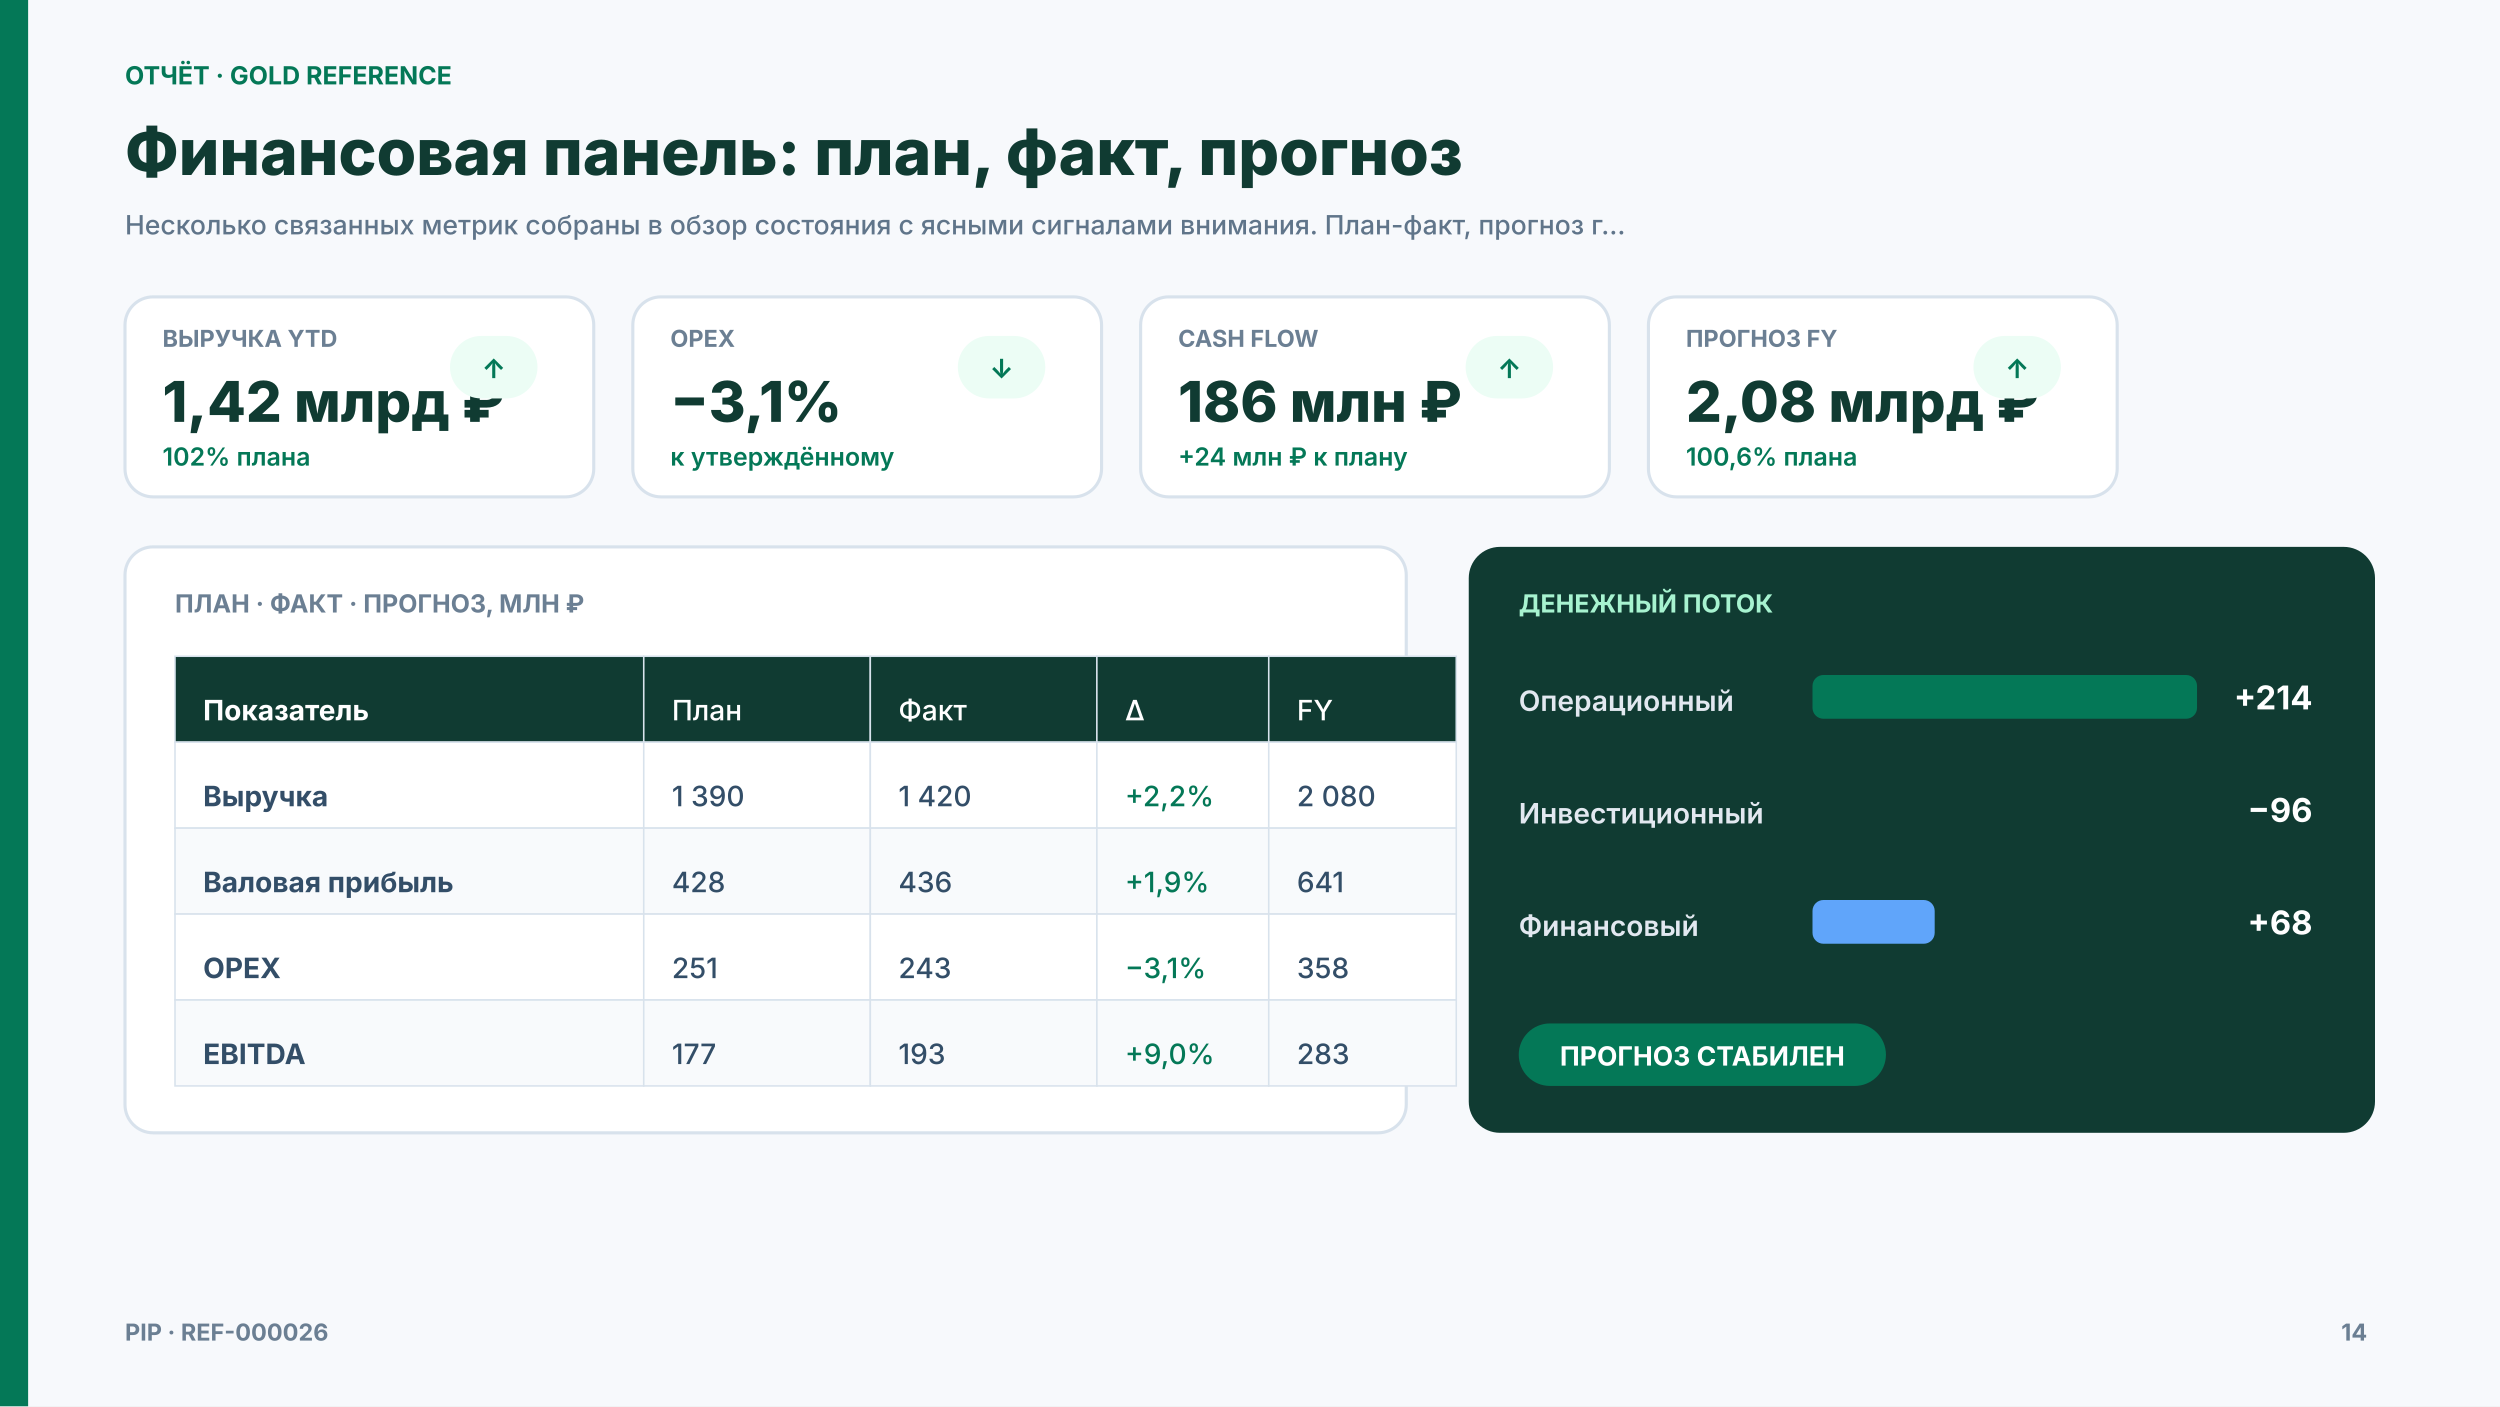
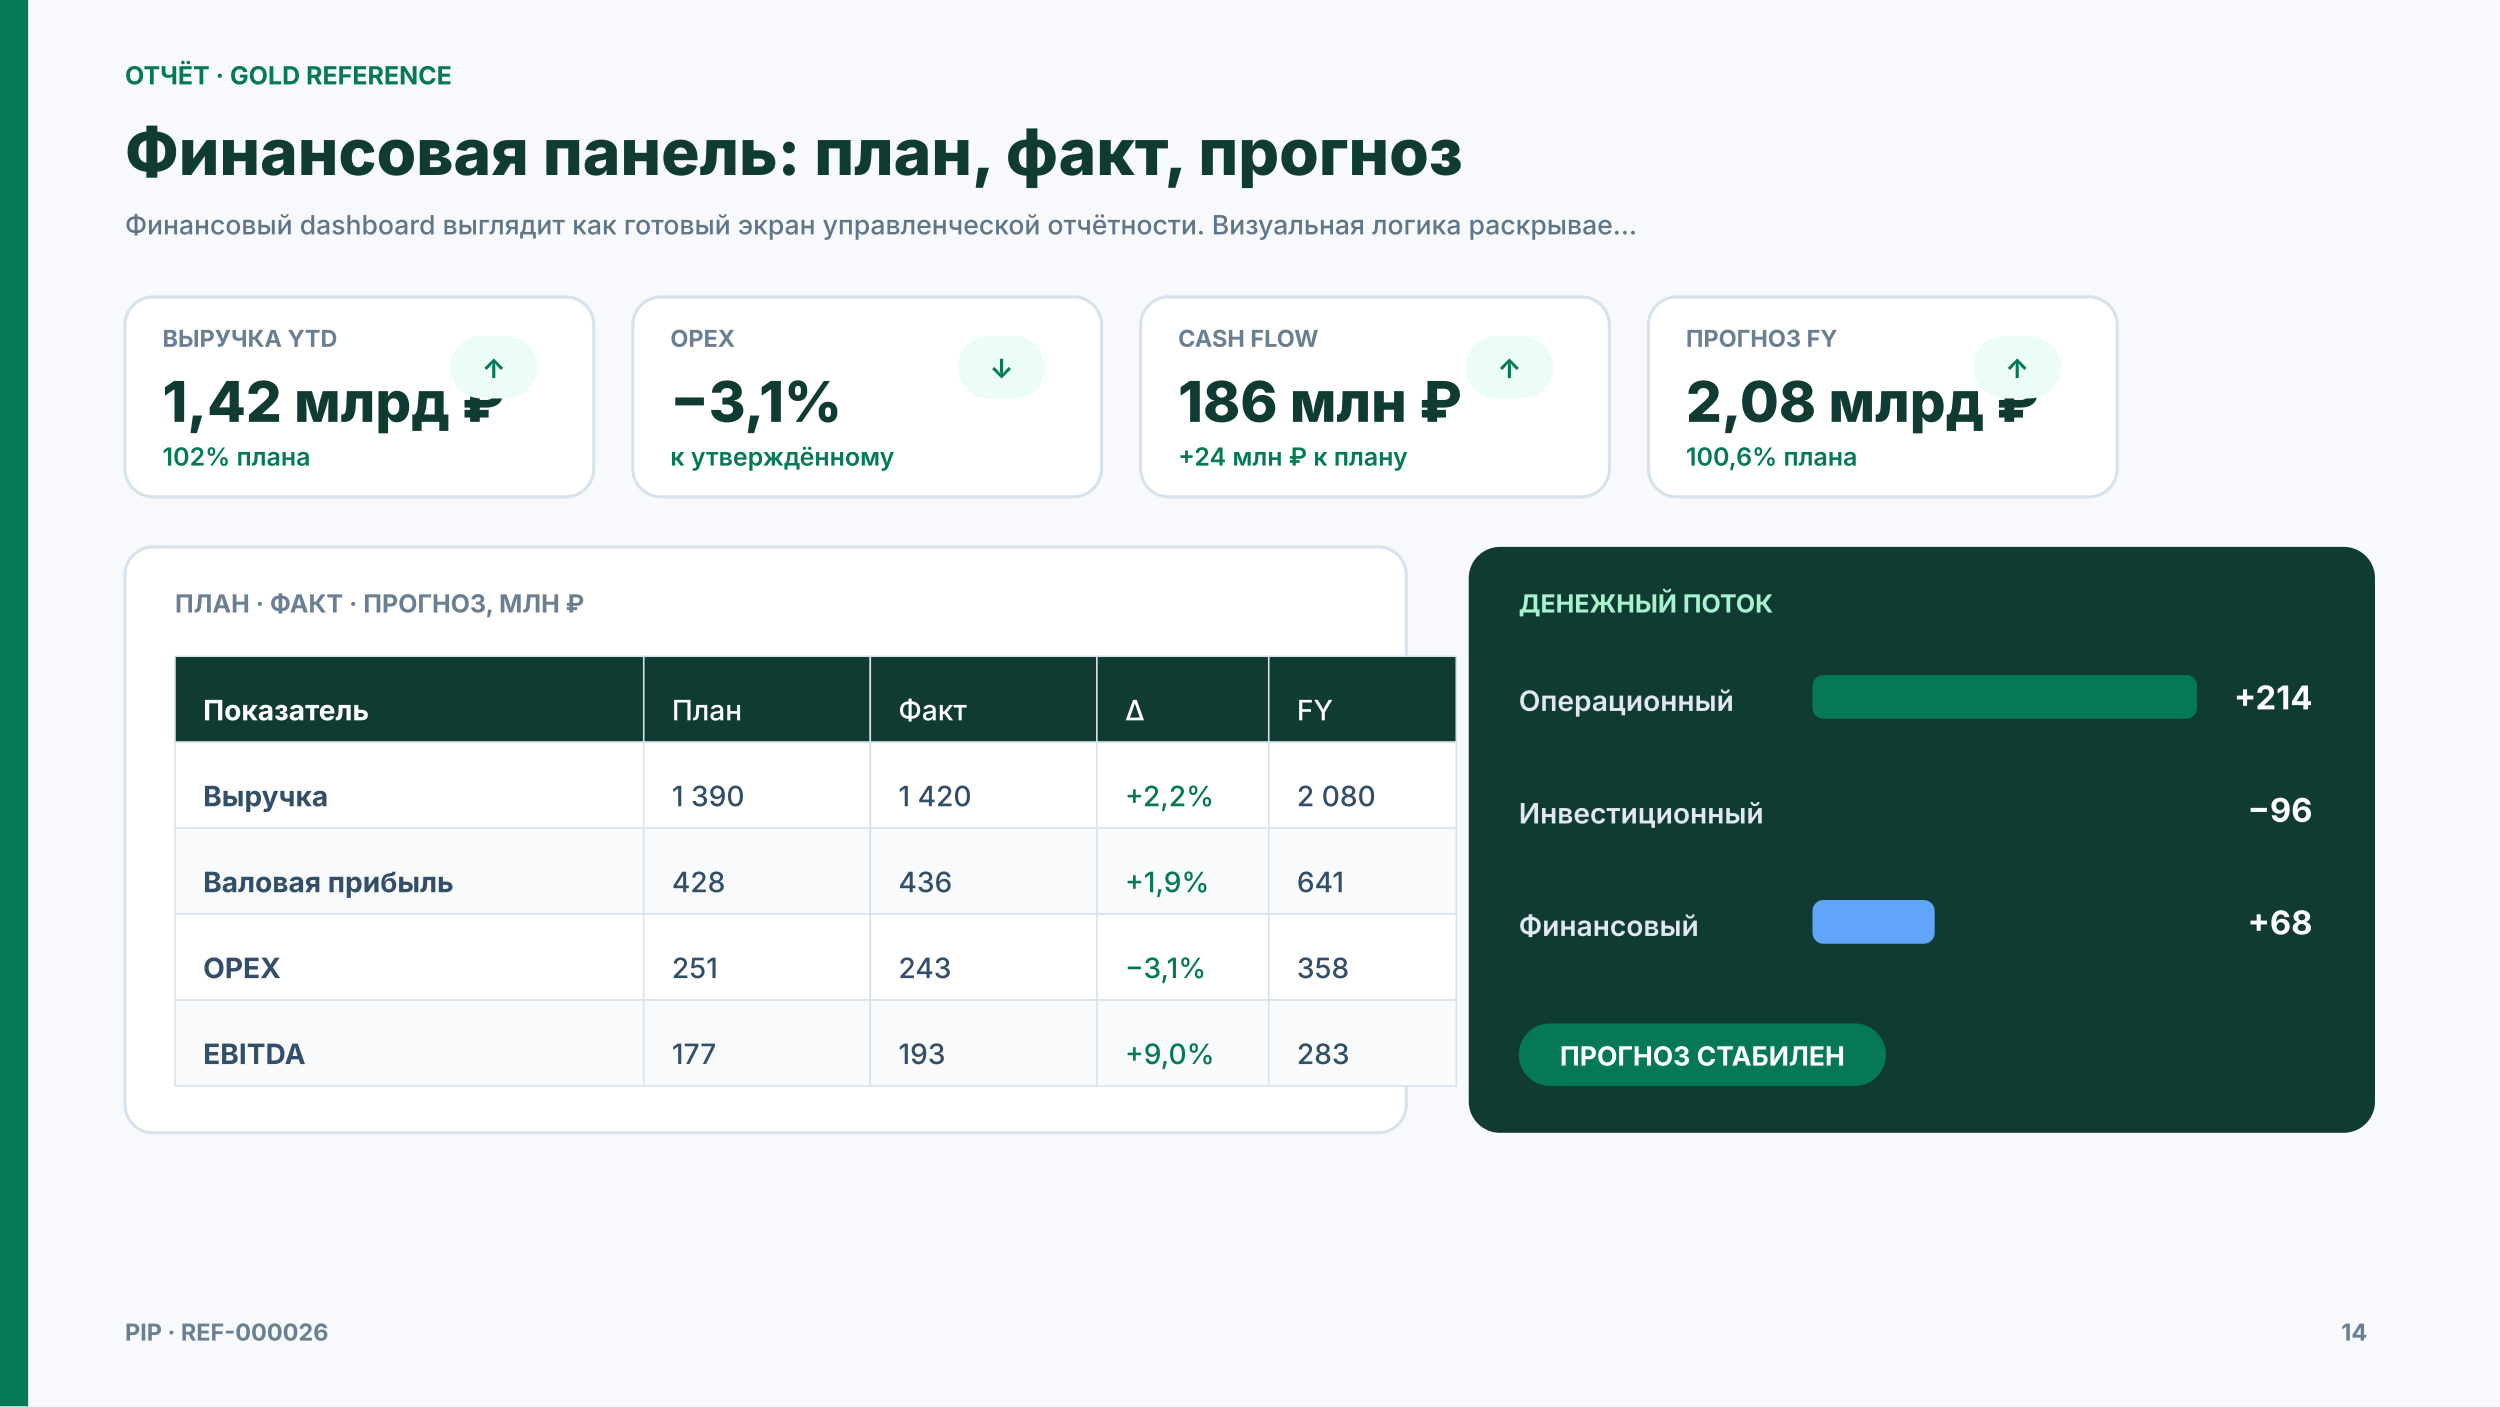
- <svg xmlns="http://www.w3.org/2000/svg" viewBox="0 0 1600 900" role="img" aria-labelledby="title description" data-gold="true" data-layout="gold-14">
+ <svg xmlns="http://www.w3.org/2000/svg" viewBox="0 0 1600 900" role="img" aria-labelledby="title description" data-gold="true" data-source-backed="true" data-preview-mode="original_pip_interpretation" data-layout="gold-14">
  <rect width="1600" height="900" fill="#F7F9FC" />
  <rect x="0" y="0" width="18" height="900" fill="#047857" />
  <text x="80" y="54" font-family="Inter, Arial, sans-serif" font-size="16" font-weight="750" fill="#047857" text-anchor="start">ОТЧЁТ · GOLD REFERENCE</text>
  <text x="80" y="112" font-family="Inter, Arial, sans-serif" font-size="41" font-weight="800" fill="#103B32" text-anchor="start">Финансовая панель: план, факт, прогноз</text>
-   <text x="80" y="150" font-family="Inter, Arial, sans-serif" font-size="17" font-weight="500" fill="#60758A" text-anchor="start">Несколько связанных метрик собраны в обзор состояния с ясными сигналами внимания. План-факт, прогноз г…</text>
+   <text x="80" y="150" font-family="Inter, Arial, sans-serif" font-size="17" font-weight="500" fill="#60758A" text-anchor="start">Финансовый dashboard выглядит как готовый экран управленческой отчётности. Визуальная логика раскрывае…</text>
  <rect x="80" y="190" width="300" height="128" rx="18" fill="#FFFFFF" stroke="#D8E2EC" stroke-width="2" />
  <text x="104" y="222" font-family="Inter, Arial, sans-serif" font-size="15" font-weight="700" fill="#6B7F93" text-anchor="start">ВЫРУЧКА YTD</text>
  <text x="104" y="270" font-family="Inter, Arial, sans-serif" font-size="36" font-weight="800" fill="#103B32" text-anchor="start">1,42 млрд ₽</text>
  <rect x="288" y="215" width="56" height="40" rx="20" fill="#ECFDF5" stroke="#ECFDF5" stroke-width="0" />
  <text x="316" y="242" font-family="Inter, Arial, sans-serif" font-size="17" font-weight="700" fill="#047857" text-anchor="middle">↑</text>
  <text x="104" y="298" font-family="Inter, Arial, sans-serif" font-size="16" font-weight="600" fill="#047857" text-anchor="start">102% плана</text>
  <rect x="405" y="190" width="300" height="128" rx="18" fill="#FFFFFF" stroke="#D8E2EC" stroke-width="2" />
  <text x="429" y="222" font-family="Inter, Arial, sans-serif" font-size="15" font-weight="700" fill="#6B7F93" text-anchor="start">OPEX</text>
  <text x="429" y="270" font-family="Inter, Arial, sans-serif" font-size="36" font-weight="800" fill="#103B32" text-anchor="start">−3,1%</text>
  <rect x="613" y="215" width="56" height="40" rx="20" fill="#ECFDF5" stroke="#ECFDF5" stroke-width="0" />
  <text x="641" y="242" font-family="Inter, Arial, sans-serif" font-size="17" font-weight="700" fill="#047857" text-anchor="middle">↓</text>
  <text x="429" y="298" font-family="Inter, Arial, sans-serif" font-size="16" font-weight="600" fill="#047857" text-anchor="start">к утверждённому</text>
  <rect x="730" y="190" width="300" height="128" rx="18" fill="#FFFFFF" stroke="#D8E2EC" stroke-width="2" />
  <text x="754" y="222" font-family="Inter, Arial, sans-serif" font-size="15" font-weight="700" fill="#6B7F93" text-anchor="start">CASH FLOW</text>
  <text x="754" y="270" font-family="Inter, Arial, sans-serif" font-size="36" font-weight="800" fill="#103B32" text-anchor="start">186 млн ₽</text>
  <rect x="938" y="215" width="56" height="40" rx="20" fill="#ECFDF5" stroke="#ECFDF5" stroke-width="0" />
  <text x="966" y="242" font-family="Inter, Arial, sans-serif" font-size="17" font-weight="700" fill="#047857" text-anchor="middle">↑</text>
  <text x="754" y="298" font-family="Inter, Arial, sans-serif" font-size="16" font-weight="600" fill="#047857" text-anchor="start">+24 млн ₽ к плану</text>
  <rect x="1055" y="190" width="300" height="128" rx="18" fill="#FFFFFF" stroke="#D8E2EC" stroke-width="2" />
  <text x="1079" y="222" font-family="Inter, Arial, sans-serif" font-size="15" font-weight="700" fill="#6B7F93" text-anchor="start">ПРОГНОЗ FY</text>
  <text x="1079" y="270" font-family="Inter, Arial, sans-serif" font-size="36" font-weight="800" fill="#103B32" text-anchor="start">2,08 млрд ₽</text>
  <rect x="1263" y="215" width="56" height="40" rx="20" fill="#ECFDF5" stroke="#ECFDF5" stroke-width="0" />
  <text x="1291" y="242" font-family="Inter, Arial, sans-serif" font-size="17" font-weight="700" fill="#047857" text-anchor="middle">↑</text>
  <text x="1079" y="298" font-family="Inter, Arial, sans-serif" font-size="16" font-weight="600" fill="#047857" text-anchor="start">100,6% плана</text>
  <rect x="80" y="350" width="820" height="375" rx="18" fill="#FFFFFF" stroke="#D8E2EC" stroke-width="2" />
  <text x="112" y="392" font-family="Inter, Arial, sans-serif" font-size="16" font-weight="700" fill="#6B7F93" text-anchor="start">ПЛАН · ФАКТ · ПРОГНОЗ, МЛН ₽</text>
  <rect x="112" y="420" width="300" height="55" rx="0" fill="#103B32" stroke="#D8E2EC" stroke-width="1" />
  <text x="130" y="461" font-family="Inter, Arial, sans-serif" font-size="18" font-weight="650" fill="#FFFFFF" text-anchor="start">Показатель</text>
  <rect x="412" y="420" width="145" height="55" rx="0" fill="#103B32" stroke="#D8E2EC" stroke-width="1" />
  <text x="430" y="461" font-family="Inter, Arial, sans-serif" font-size="18" font-weight="550" fill="#FFFFFF" text-anchor="start">План</text>
  <rect x="557" y="420" width="145" height="55" rx="0" fill="#103B32" stroke="#D8E2EC" stroke-width="1" />
  <text x="575" y="461" font-family="Inter, Arial, sans-serif" font-size="18" font-weight="550" fill="#FFFFFF" text-anchor="start">Факт</text>
  <rect x="702" y="420" width="110" height="55" rx="0" fill="#103B32" stroke="#D8E2EC" stroke-width="1" />
  <text x="720" y="461" font-family="Inter, Arial, sans-serif" font-size="18" font-weight="550" fill="#FFFFFF" text-anchor="start">Δ</text>
  <rect x="812" y="420" width="120" height="55" rx="0" fill="#103B32" stroke="#D8E2EC" stroke-width="1" />
  <text x="830" y="461" font-family="Inter, Arial, sans-serif" font-size="18" font-weight="550" fill="#FFFFFF" text-anchor="start">FY</text>
  <rect x="112" y="475" width="300" height="55" rx="0" fill="#FFFFFF" stroke="#D8E2EC" stroke-width="1" />
  <text x="130" y="516" font-family="Inter, Arial, sans-serif" font-size="18" font-weight="650" fill="#334E68" text-anchor="start">Выручка</text>
  <rect x="412" y="475" width="145" height="55" rx="0" fill="#FFFFFF" stroke="#D8E2EC" stroke-width="1" />
  <text x="430" y="516" font-family="Inter, Arial, sans-serif" font-size="18" font-weight="550" fill="#334E68" text-anchor="start">1 390</text>
  <rect x="557" y="475" width="145" height="55" rx="0" fill="#FFFFFF" stroke="#D8E2EC" stroke-width="1" />
  <text x="575" y="516" font-family="Inter, Arial, sans-serif" font-size="18" font-weight="550" fill="#334E68" text-anchor="start">1 420</text>
  <rect x="702" y="475" width="110" height="55" rx="0" fill="#FFFFFF" stroke="#D8E2EC" stroke-width="1" />
  <text x="720" y="516" font-family="Inter, Arial, sans-serif" font-size="18" font-weight="550" fill="#047857" text-anchor="start">+2,2%</text>
  <rect x="812" y="475" width="120" height="55" rx="0" fill="#FFFFFF" stroke="#D8E2EC" stroke-width="1" />
  <text x="830" y="516" font-family="Inter, Arial, sans-serif" font-size="18" font-weight="550" fill="#334E68" text-anchor="start">2 080</text>
  <rect x="112" y="530" width="300" height="55" rx="0" fill="#F8FAFC" stroke="#D8E2EC" stroke-width="1" />
  <text x="130" y="571" font-family="Inter, Arial, sans-serif" font-size="18" font-weight="650" fill="#334E68" text-anchor="start">Валовая прибыль</text>
  <rect x="412" y="530" width="145" height="55" rx="0" fill="#F8FAFC" stroke="#D8E2EC" stroke-width="1" />
  <text x="430" y="571" font-family="Inter, Arial, sans-serif" font-size="18" font-weight="550" fill="#334E68" text-anchor="start">428</text>
  <rect x="557" y="530" width="145" height="55" rx="0" fill="#F8FAFC" stroke="#D8E2EC" stroke-width="1" />
  <text x="575" y="571" font-family="Inter, Arial, sans-serif" font-size="18" font-weight="550" fill="#334E68" text-anchor="start">436</text>
  <rect x="702" y="530" width="110" height="55" rx="0" fill="#F8FAFC" stroke="#D8E2EC" stroke-width="1" />
  <text x="720" y="571" font-family="Inter, Arial, sans-serif" font-size="18" font-weight="550" fill="#047857" text-anchor="start">+1,9%</text>
  <rect x="812" y="530" width="120" height="55" rx="0" fill="#F8FAFC" stroke="#D8E2EC" stroke-width="1" />
  <text x="830" y="571" font-family="Inter, Arial, sans-serif" font-size="18" font-weight="550" fill="#334E68" text-anchor="start">641</text>
  <rect x="112" y="585" width="300" height="55" rx="0" fill="#FFFFFF" stroke="#D8E2EC" stroke-width="1" />
  <text x="130" y="626" font-family="Inter, Arial, sans-serif" font-size="18" font-weight="650" fill="#334E68" text-anchor="start">OPEX</text>
  <rect x="412" y="585" width="145" height="55" rx="0" fill="#FFFFFF" stroke="#D8E2EC" stroke-width="1" />
  <text x="430" y="626" font-family="Inter, Arial, sans-serif" font-size="18" font-weight="550" fill="#334E68" text-anchor="start">251</text>
  <rect x="557" y="585" width="145" height="55" rx="0" fill="#FFFFFF" stroke="#D8E2EC" stroke-width="1" />
  <text x="575" y="626" font-family="Inter, Arial, sans-serif" font-size="18" font-weight="550" fill="#334E68" text-anchor="start">243</text>
  <rect x="702" y="585" width="110" height="55" rx="0" fill="#FFFFFF" stroke="#D8E2EC" stroke-width="1" />
  <text x="720" y="626" font-family="Inter, Arial, sans-serif" font-size="18" font-weight="550" fill="#047857" text-anchor="start">−3,1%</text>
  <rect x="812" y="585" width="120" height="55" rx="0" fill="#FFFFFF" stroke="#D8E2EC" stroke-width="1" />
  <text x="830" y="626" font-family="Inter, Arial, sans-serif" font-size="18" font-weight="550" fill="#334E68" text-anchor="start">358</text>
  <rect x="112" y="640" width="300" height="55" rx="0" fill="#F8FAFC" stroke="#D8E2EC" stroke-width="1" />
  <text x="130" y="681" font-family="Inter, Arial, sans-serif" font-size="18" font-weight="650" fill="#334E68" text-anchor="start">EBITDA</text>
  <rect x="412" y="640" width="145" height="55" rx="0" fill="#F8FAFC" stroke="#D8E2EC" stroke-width="1" />
  <text x="430" y="681" font-family="Inter, Arial, sans-serif" font-size="18" font-weight="550" fill="#334E68" text-anchor="start">177</text>
  <rect x="557" y="640" width="145" height="55" rx="0" fill="#F8FAFC" stroke="#D8E2EC" stroke-width="1" />
  <text x="575" y="681" font-family="Inter, Arial, sans-serif" font-size="18" font-weight="550" fill="#334E68" text-anchor="start">193</text>
  <rect x="702" y="640" width="110" height="55" rx="0" fill="#F8FAFC" stroke="#D8E2EC" stroke-width="1" />
  <text x="720" y="681" font-family="Inter, Arial, sans-serif" font-size="18" font-weight="550" fill="#047857" text-anchor="start">+9,0%</text>
  <rect x="812" y="640" width="120" height="55" rx="0" fill="#F8FAFC" stroke="#D8E2EC" stroke-width="1" />
  <text x="830" y="681" font-family="Inter, Arial, sans-serif" font-size="18" font-weight="550" fill="#334E68" text-anchor="start">283</text>
  <rect x="940" y="350" width="580" height="375" rx="20" fill="#103B32" stroke="#103B32" stroke-width="0" />
  <text x="972" y="392" font-family="Inter, Arial, sans-serif" font-size="16" font-weight="700" fill="#A7F3D0" text-anchor="start">ДЕНЕЖНЫЙ ПОТОК</text>
  <text x="972" y="455" font-family="Inter, Arial, sans-serif" font-size="18" font-weight="600" fill="#E2E8F0" text-anchor="start">Операционный</text>
  <rect x="1160" y="432" width="246.1" height="28" rx="7" fill="#047857" />
  <text x="1480" y="454" font-family="Inter, Arial, sans-serif" font-size="21" font-weight="750" fill="#FFFFFF" text-anchor="end">+214</text>
  <text x="972" y="527" font-family="Inter, Arial, sans-serif" font-size="18" font-weight="600" fill="#E2E8F0" text-anchor="start">Инвестиционный</text>
  <rect x="1160" y="504" width="NaN" height="28" rx="7" fill="#D97706" />
  <text x="1480" y="526" font-family="Inter, Arial, sans-serif" font-size="21" font-weight="750" fill="#FFFFFF" text-anchor="end">−96</text>
  <text x="972" y="599" font-family="Inter, Arial, sans-serif" font-size="18" font-weight="600" fill="#E2E8F0" text-anchor="start">Финансовый</text>
  <rect x="1160" y="576" width="78.2" height="28" rx="7" fill="#60A5FA" />
  <text x="1480" y="598" font-family="Inter, Arial, sans-serif" font-size="21" font-weight="750" fill="#FFFFFF" text-anchor="end">+68</text>
  <rect x="972" y="655" width="235" height="40" rx="20" fill="#047857" stroke="#047857" stroke-width="0" />
  <text x="1089.5" y="682" font-family="Inter, Arial, sans-serif" font-size="17" font-weight="700" fill="#FFFFFF" text-anchor="middle">ПРОГНОЗ СТАБИЛЕН</text>
  <text x="80" y="858" font-family="Inter, Arial, sans-serif" font-size="15" font-weight="700" fill="#6B7F93" text-anchor="start">PIP · REF-000026</text>
  <text x="1515" y="858" font-family="Inter, Arial, sans-serif" font-size="15" font-weight="700" fill="#6B7F93" text-anchor="end">14</text>
</svg>
